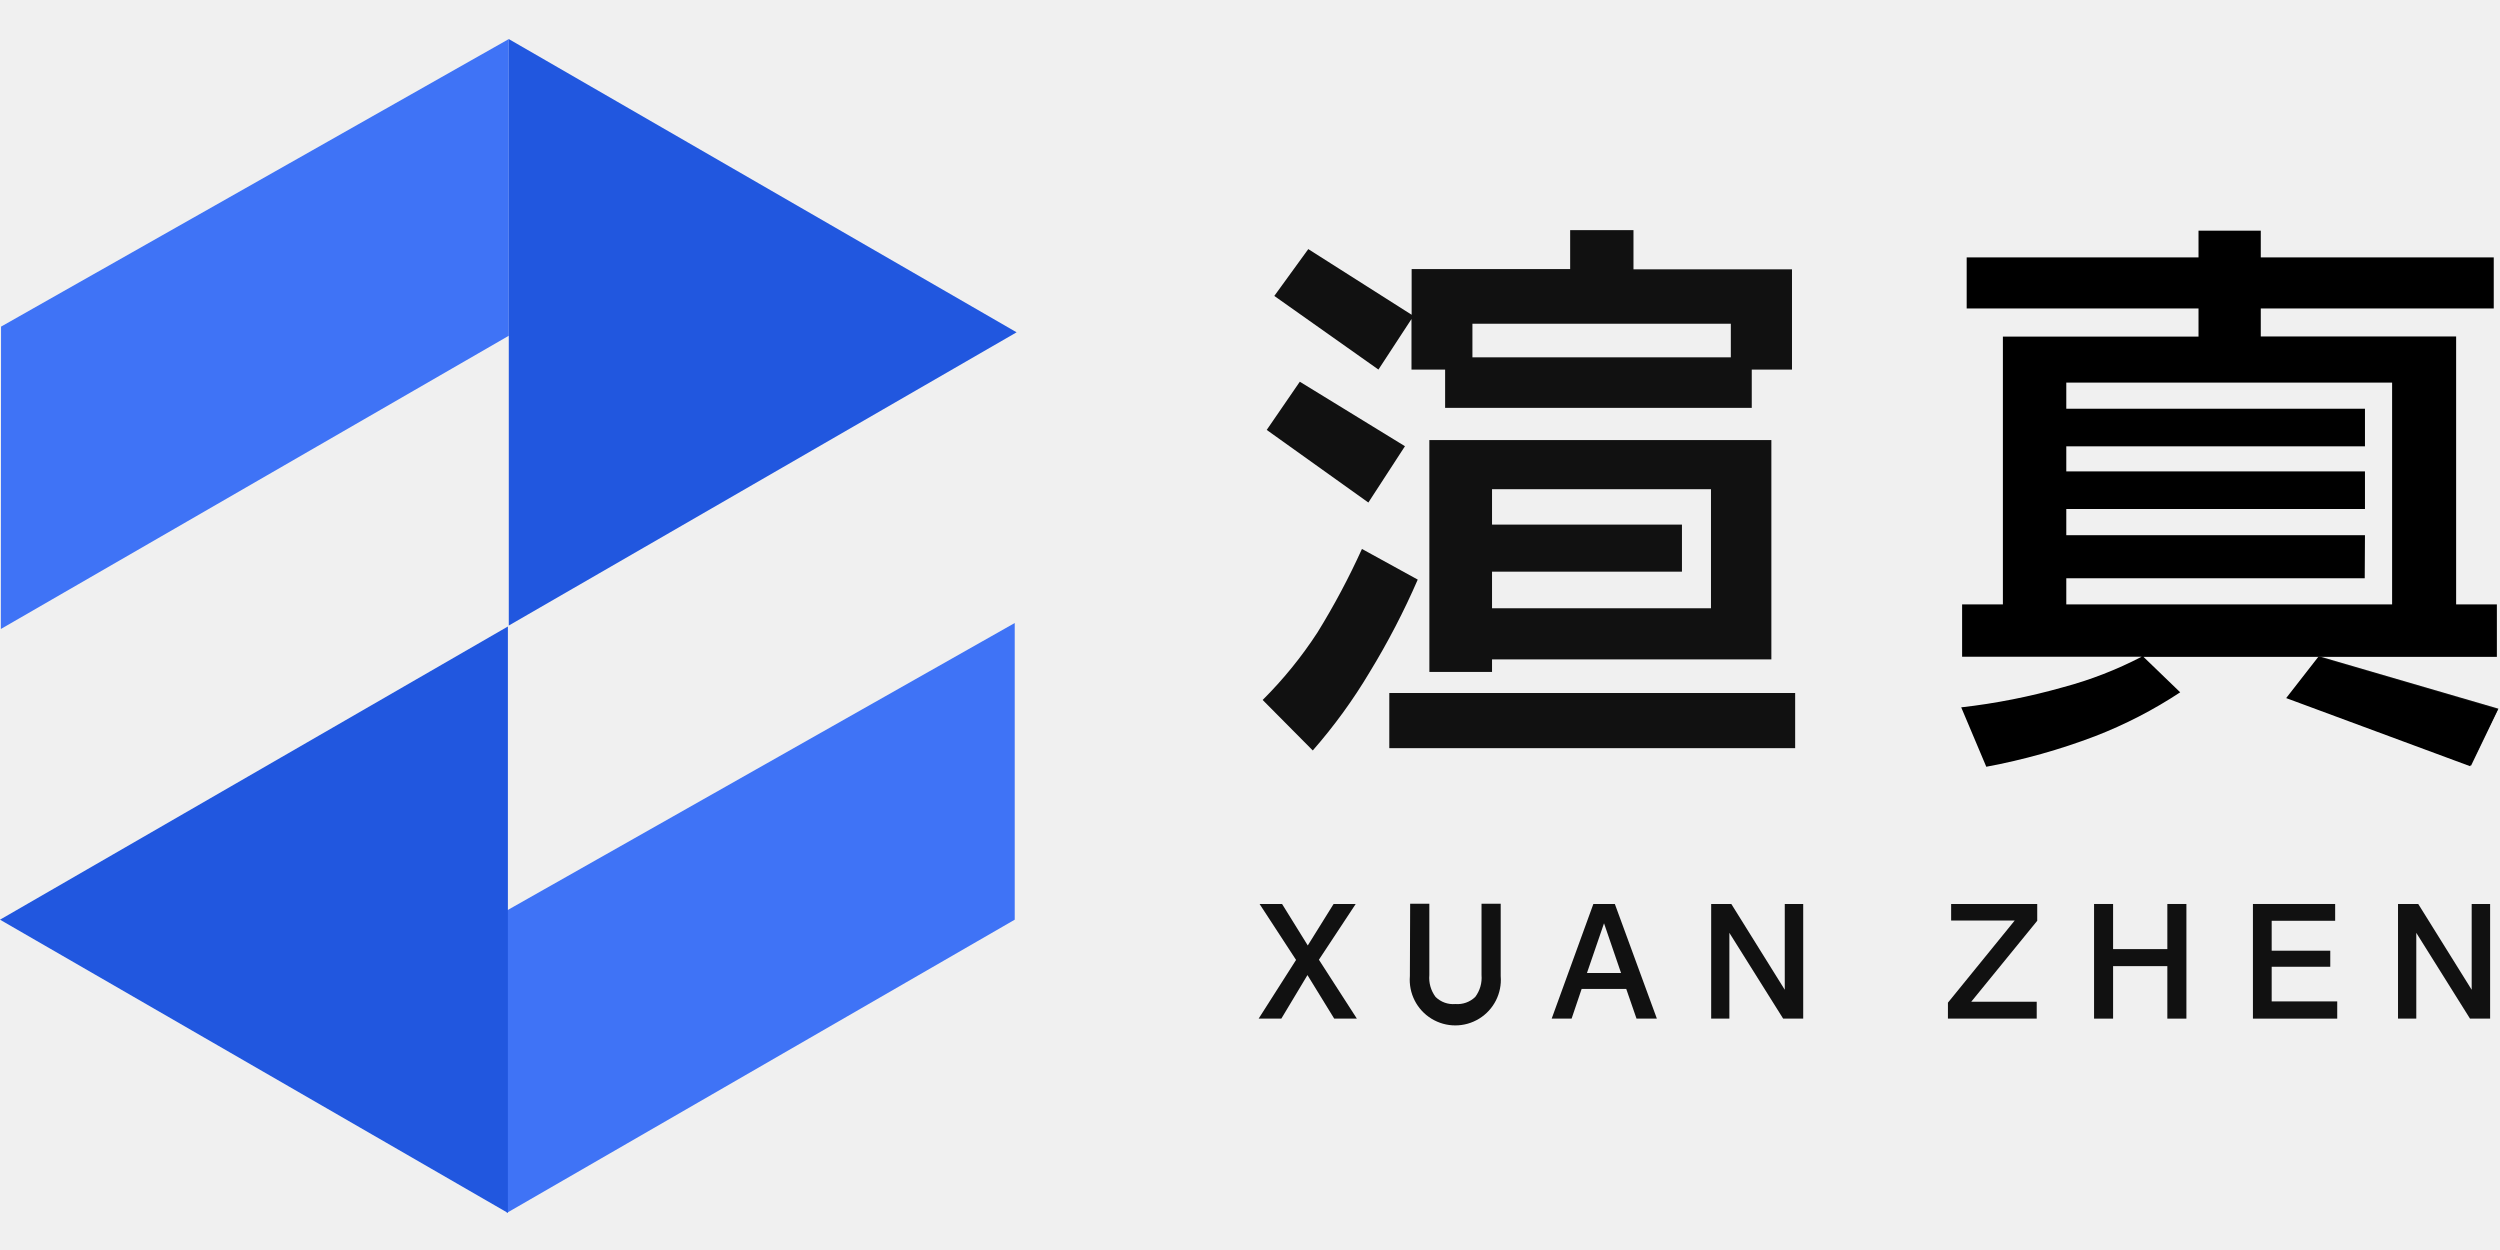
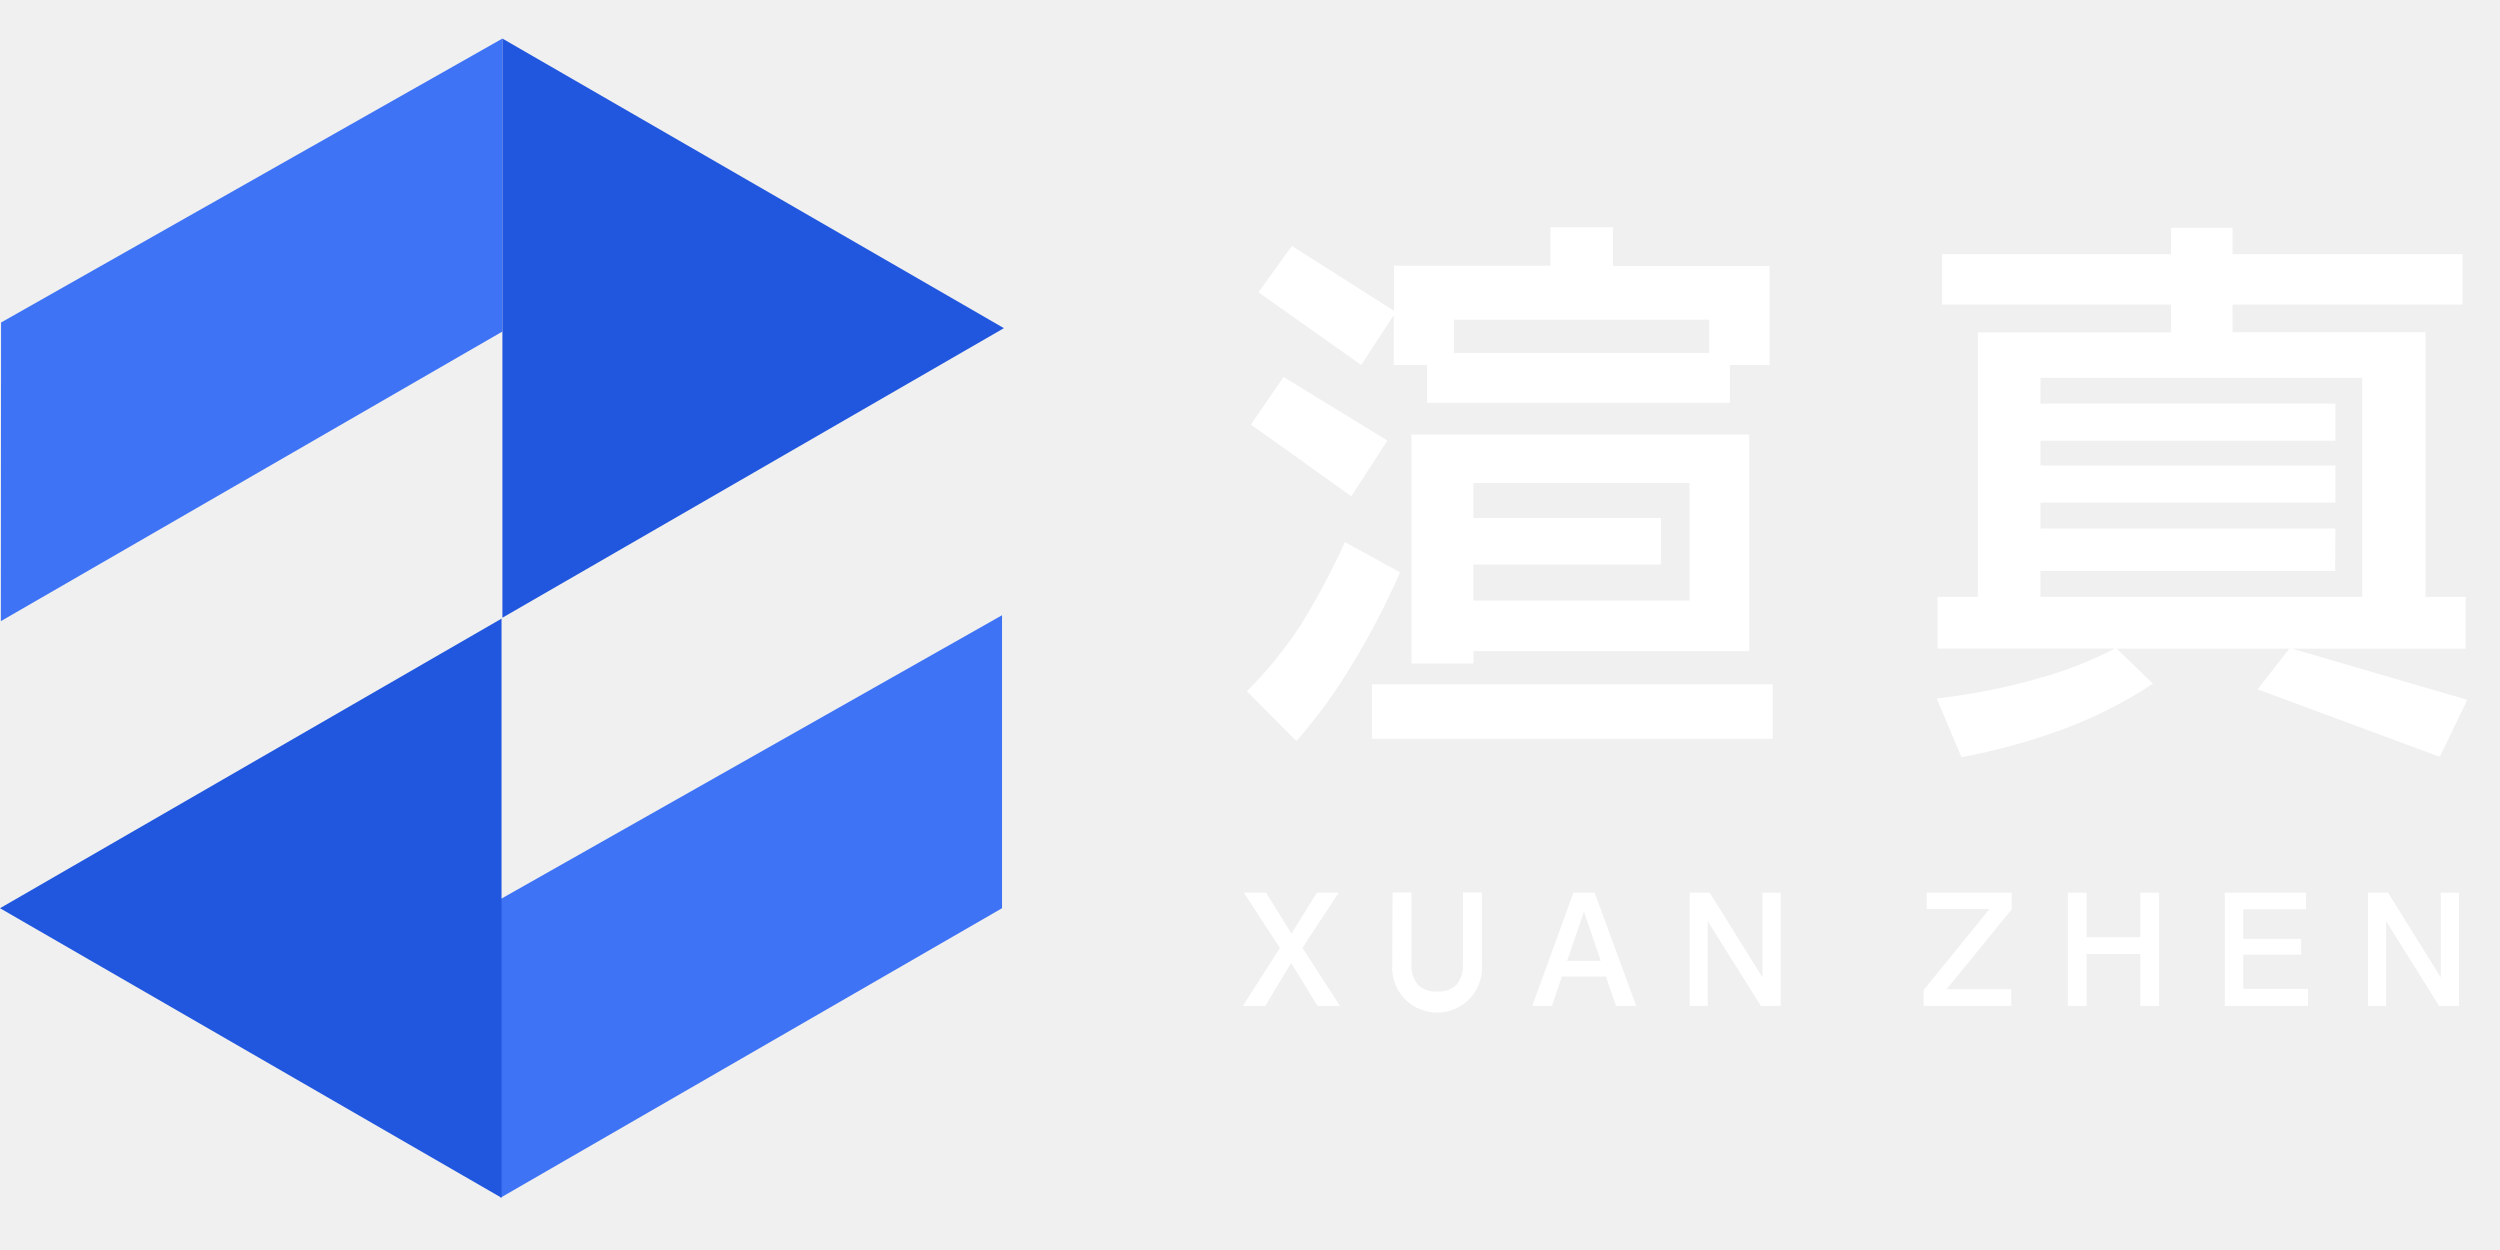
- <svg xmlns="http://www.w3.org/2000/svg" viewBox="0 0 64 32" class="design-iconfont" width="160" height="80">
-   <g fill="none" fill-rule="evenodd">
-     <path fill="#3F73F6" d="M0.027 7.361L0.022 15.102 13.025 7.595 13.025 0z" transform="translate(0 1)" />
-     <path fill="#3F73F6" d="M12.888 22.358L12.975 30.05 25.977 22.544 25.977 14.949z" transform="translate(0 1)" />
-     <path fill="#111" d="M32.245 22.142L32.821 22.142 33.479 23.204 34.14 22.142 34.706 22.142 33.764 23.569 34.736 25.077 34.156 25.077 33.471 23.962 32.802 25.077 32.221 25.077 33.179 23.574z" transform="translate(0 1)" />
-     <path d="M36.1,22.135 L36.591,22.135 L36.591,23.961 C36.573,24.161 36.63,24.361 36.751,24.522 C36.885,24.653 37.07,24.72 37.256,24.703 C37.444,24.719 37.63,24.653 37.766,24.522 C37.887,24.361 37.944,24.161 37.927,23.961 L37.927,22.135 L38.418,22.135 L38.418,23.988 C38.454,24.426 38.241,24.848 37.866,25.078 C37.492,25.308 37.019,25.308 36.645,25.078 C36.27,24.848 36.057,24.426 36.093,23.988 L36.1,22.135 Z" fill="#111" transform="translate(0 1)" />
-     <path d="M41.063,22.636 L40.626,23.909 L41.499,23.909 L41.063,22.636 Z M40.79,22.142 L41.34,22.142 L42.416,25.077 L41.895,25.077 L41.632,24.317 L40.49,24.317 L40.233,25.077 L39.723,25.077 L40.79,22.142 Z" fill="#111" transform="translate(0 1)" />
-     <path fill="#111" d="M43.806 22.142L44.322 22.142 45.69 24.338 45.69 22.142 46.162 22.142 46.162 25.077 45.649 25.077 44.272 22.881 44.272 25.077 43.806 25.077z" transform="translate(0 1)" />
-     <path fill="#111" d="M49.949 22.142L52.153 22.142 52.153 22.572 50.464 24.644 52.14 24.644 52.14 25.077 49.867 25.077 49.867 24.668 51.577 22.565 49.949 22.565z" transform="translate(0 1)" />
-     <path fill="#111" d="M53.608 22.142L54.095 22.142 54.095 23.297 55.484 23.297 55.484 22.142 55.972 22.142 55.972 25.077 55.484 25.077 55.484 23.733 54.095 23.733 54.095 25.077 53.608 25.077z" transform="translate(0 1)" />
-     <path fill="#111" d="M57.675 22.142L59.78 22.142 59.78 22.572 58.155 22.572 58.155 23.338 59.655 23.338 59.655 23.749 58.155 23.749 58.155 24.636 59.833 24.636 59.833 25.077 57.675 25.077z" transform="translate(0 1)" />
-     <path fill="#111" d="M61.389 22.142L61.907 22.142 63.275 24.338 63.275 22.142 63.747 22.142 63.747 25.077 63.232 25.077 61.857 22.881 61.857 25.077 61.389 25.077z" transform="translate(0 1)" />
-     <path d="M37.694,7.287 L44.309,7.287 L44.309,8.148 L37.694,8.148 L37.694,7.287 Z M36.134,7.167 L36.134,8.461 L36.995,8.461 L36.995,9.441 L44.845,9.441 L44.845,8.461 L45.875,8.461 L45.875,5.895 L41.817,5.895 L41.817,4.892 L40.196,4.892 L40.196,5.888 L36.138,5.888 L36.138,7.058 L33.492,5.377 L32.622,6.576 L35.288,8.461 L36.134,7.167 Z" fill="#111" transform="translate(0 1)" />
-     <path fill="#111" d="M35.967 10.423L33.275 8.772 32.428 10.006 35.03 11.865z" transform="translate(0 1)" />
-     <path d="M38.196,13.634 L43.058,13.634 L43.058,12.429 L38.196,12.429 L38.196,11.523 L43.801,11.523 L43.801,14.571 L38.196,14.571 L38.196,13.634 Z M36.592,16.201 L38.196,16.201 L38.196,15.88 L45.347,15.88 L45.347,10.266 L36.591,10.266 L36.592,16.201 Z" fill="#111" transform="translate(0 1)" />
-     <path fill="#111" fill-rule="nonzero" d="M35.566 16.741H45.956V18.153H35.566z" transform="translate(0 1)" />
-     <path d="M34.866,13.053 C34.533,13.788 34.153,14.501 33.729,15.188 C33.323,15.813 32.852,16.393 32.324,16.919 L33.607,18.212 C34.154,17.587 34.643,16.914 35.067,16.201 C35.53,15.442 35.94,14.653 36.294,13.838 L34.866,13.053 Z" fill="#111" transform="translate(0 1)" />
-     <path fill="#111" d="M59.38 15.804L58.562 16.86 63.261 18.598 63.96 17.142z" transform="translate(0 1)" />
-     <path fill="#2157DF" d="M13.025 0L13.025 15.014 26.025 7.507z" transform="translate(0 1)" />
-     <path fill="#2157DF" d="M13.002 30.051L0 22.544 13.002 15.038z" transform="translate(0 1)" />
-     <path d="M62.877,14.473 L63.92,14.473 L63.92,15.816 L54.873,15.816 L55.813,16.723 C55.13,17.174 54.4,17.55 53.636,17.846 C52.733,18.19 51.8,18.452 50.849,18.629 L50.207,17.108 C51.089,17.008 51.961,16.835 52.815,16.593 C53.512,16.407 54.187,16.145 54.827,15.812 L50.23,15.812 L50.23,14.473 L51.274,14.473 L51.274,7.617 L56.282,7.617 L56.282,6.897 L50.347,6.897 L50.347,5.59 L56.282,5.59 L56.282,4.905 L57.876,4.905 L57.876,5.59 L63.84,5.59 L63.84,6.897 L57.876,6.897 L57.876,7.613 L62.877,7.613 L62.877,14.473 Z M60.537,13.803 L52.897,13.803 L52.897,14.473 L61.238,14.473 L61.238,8.795 L52.897,8.795 L52.897,9.464 L60.543,9.464 L60.543,10.426 L52.897,10.426 L52.897,11.068 L60.543,11.068 L60.543,12.03 L52.897,12.03 L52.897,12.701 L60.543,12.701 L60.537,13.803 Z M63.235,18.615 L58.526,16.871 L59.348,15.816 L63.942,17.163 L63.235,18.615 Z" fill="#000" fill-rule="nonzero" transform="translate(0 1)" />
-   </g>
+ <svg xmlns="http://www.w3.org/2000/svg" width="80" height="40" viewBox="0 0 80 40" fill="none">
+   <rect opacity="0.01" width="79" height="39.5" fill="#9DCA71" />
+   <path fill-rule="evenodd" clip-rule="evenodd" d="M0.034 10.32L0.028 19.876L16.077 10.609V1.234L0.034 10.32Z" fill="#3F73F6" />
+   <path fill-rule="evenodd" clip-rule="evenodd" d="M15.909 28.833L16.016 38.327L32.065 29.063V19.688L15.909 28.833Z" fill="#3F73F6" />
+   <path fill-rule="evenodd" clip-rule="evenodd" d="M39.803 28.565H40.514L41.326 29.876L42.142 28.565H42.84L41.678 30.328L42.878 32.189H42.161L41.316 30.813L40.49 32.189H39.773L40.956 30.334L39.803 28.565Z" fill="white" />
+   <path fill-rule="evenodd" clip-rule="evenodd" d="M44.561 28.558H45.167V30.811C45.145 31.058 45.216 31.305 45.365 31.504C45.53 31.666 45.758 31.748 45.988 31.727C46.221 31.747 46.45 31.665 46.618 31.504C46.766 31.305 46.837 31.058 46.816 30.811V28.558H47.422V30.845C47.467 31.385 47.204 31.906 46.741 32.19C46.279 32.474 45.696 32.474 45.233 32.19C44.771 31.906 44.508 31.385 44.553 30.845L44.561 28.558Z" fill="white" />
+   <path fill-rule="evenodd" clip-rule="evenodd" d="M50.687 29.175L50.148 30.747H51.225L50.687 29.175ZM50.35 28.565H51.029L52.358 32.189H51.714L51.389 31.25H49.98L49.663 32.189H49.033L50.35 28.565Z" fill="white" />
+   <path fill-rule="evenodd" clip-rule="evenodd" d="M54.072 28.565H54.71L56.399 31.276V28.565H56.981V32.189H56.347L54.648 29.478V32.189H54.072V28.565Z" fill="white" />
+   <path fill-rule="evenodd" clip-rule="evenodd" d="M61.656 28.565H64.376V29.096L62.291 31.654H64.36V32.189H61.555V31.684L63.665 29.088H61.656V28.565Z" fill="white" />
+   <path fill-rule="evenodd" clip-rule="evenodd" d="M66.172 28.565H66.774V29.991H68.488V28.565H69.09V32.189H68.488V30.529H66.774V32.189H66.172V28.565Z" fill="white" />
+   <path fill-rule="evenodd" clip-rule="evenodd" d="M71.193 28.565H73.791V29.096H71.785V30.043H73.637V30.549H71.785V31.644H73.856V32.189H71.193V28.565Z" fill="white" />
+   <path fill-rule="evenodd" clip-rule="evenodd" d="M75.776 28.565H76.416L78.105 31.276V28.565H78.687V32.189H78.051L76.355 29.478V32.189H75.776V28.565Z" fill="white" />
+   <path fill-rule="evenodd" clip-rule="evenodd" d="M46.529 10.229H54.694V11.293H46.529V10.229ZM44.602 10.081V11.679H45.665V12.889H55.355V11.679H56.626V8.511H51.617V7.273H49.617V8.503H44.608V9.946L41.341 7.871L40.268 9.352L43.559 11.679L44.602 10.081Z" fill="white" />
+   <path fill-rule="evenodd" clip-rule="evenodd" d="M44.397 14.1L41.074 12.063L40.029 13.586L43.24 15.88L44.397 14.1Z" fill="white" />
+   <path fill-rule="evenodd" clip-rule="evenodd" d="M47.149 18.064H53.15V16.577H47.149V15.459H54.066V19.22H47.149V18.064ZM45.169 21.232H47.149V20.836H55.975V13.906H45.167L45.169 21.232Z" fill="white" />
+   <path fill-rule="evenodd" clip-rule="evenodd" d="M77.614 19.099H78.901V20.757H73.258L73.258 20.757L73.258 20.757H67.734L68.894 21.877C68.051 22.434 67.15 22.898 66.208 23.263C65.092 23.688 63.94 24.011 62.767 24.23L61.975 22.352C63.063 22.228 64.14 22.016 65.194 21.717C66.054 21.486 66.887 21.163 67.677 20.753H62.002V19.099H63.291V10.637H69.473V9.748H62.147V8.134H69.473V7.289H71.441V8.134H78.802V9.748H71.441V10.631H77.614V19.099ZM73.258 20.757L72.243 22.059L78.056 24.212L78.929 22.42L73.258 20.757H73.258ZM74.725 18.272H65.295V19.099H75.591V12.09H65.295V12.916H74.733V14.104H65.295V14.896H74.733V16.084H65.295V16.912H74.733L74.725 18.272Z" fill="white" />
+   <rect x="43.901" y="21.899" width="12.826" height="1.742" fill="white" />
+   <path fill-rule="evenodd" clip-rule="evenodd" d="M43.038 17.347C42.626 18.254 42.157 19.135 41.634 19.983C41.133 20.754 40.552 21.47 39.9 22.119L41.484 23.715C42.159 22.944 42.762 22.113 43.286 21.232C43.857 20.296 44.363 19.321 44.8 18.315L43.038 17.347Z" fill="white" />
+   <path fill-rule="evenodd" clip-rule="evenodd" d="M73.298 20.743L72.288 22.046L78.087 24.192L78.951 22.394L73.298 20.743Z" fill="white" />
+   <path fill-rule="evenodd" clip-rule="evenodd" d="M16.077 1.234V19.767L32.125 10.501L16.077 1.234Z" fill="#2157DF" />
+   <path fill-rule="evenodd" clip-rule="evenodd" d="M16.049 38.329L0 29.063L16.049 19.796V38.329Z" fill="#2157DF" />
</svg>
